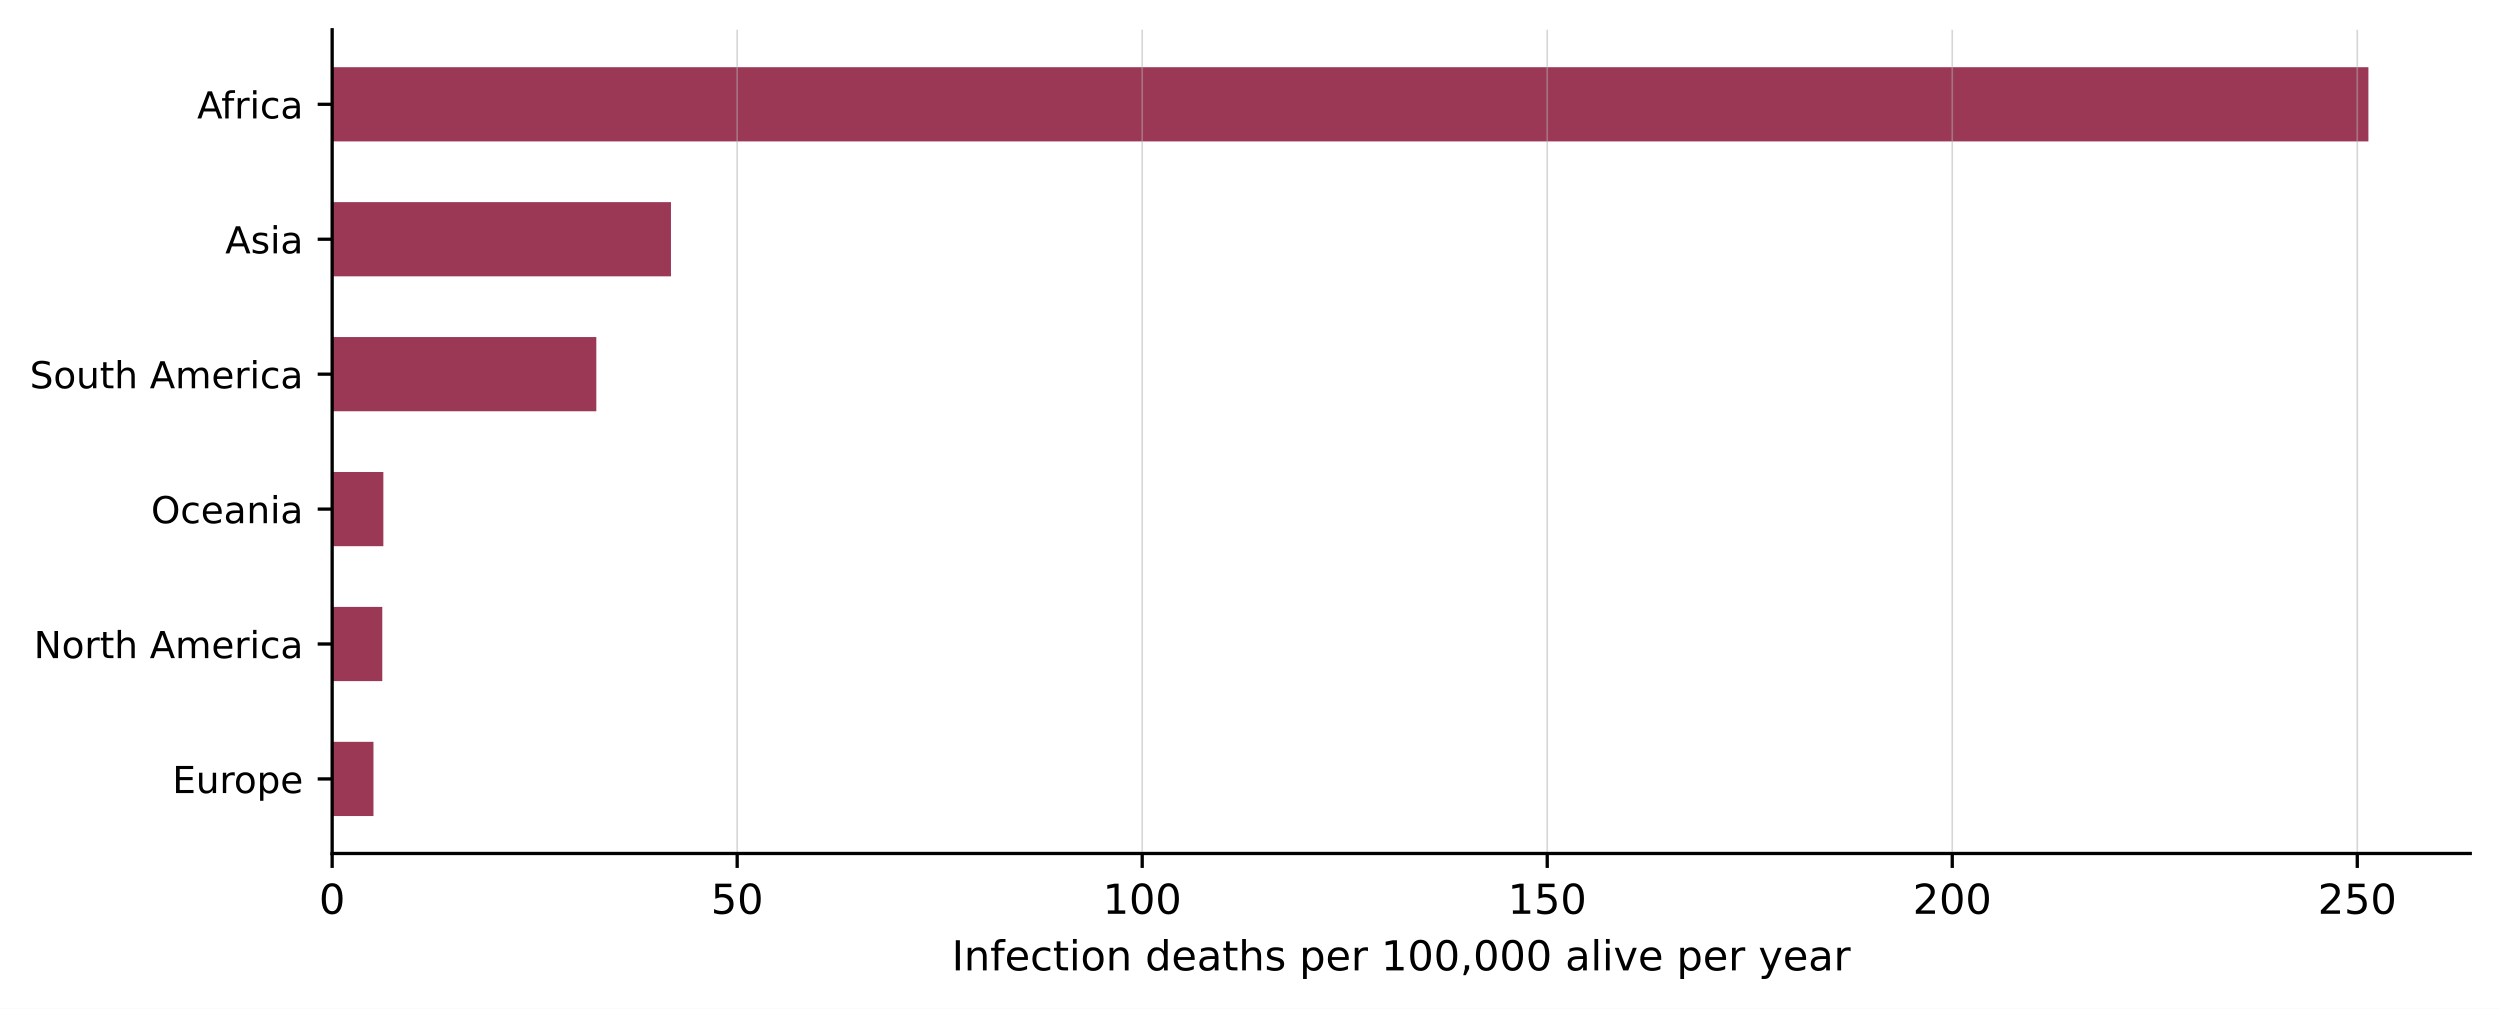
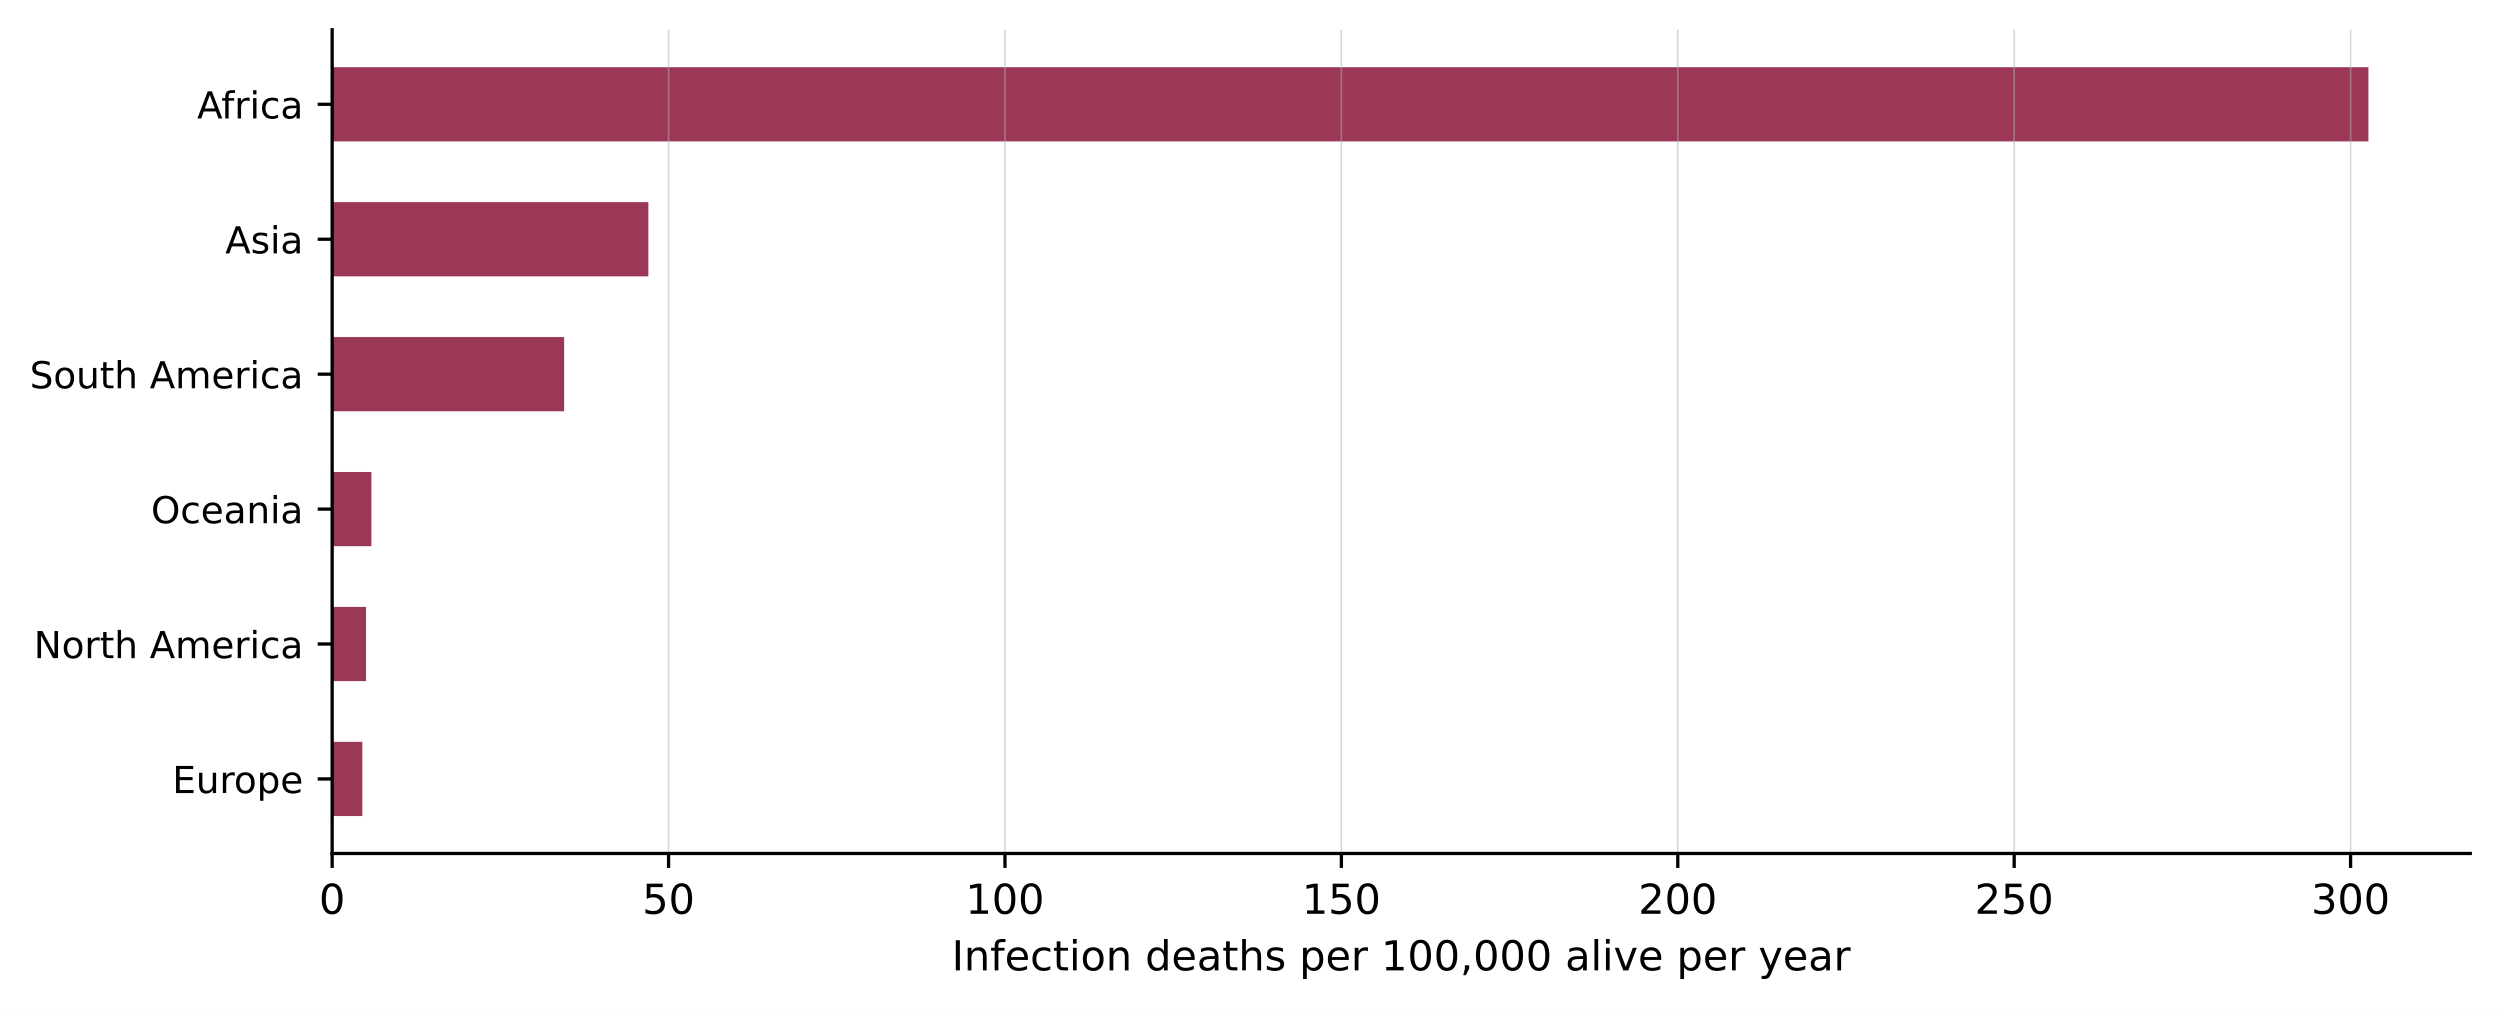
<svg xmlns="http://www.w3.org/2000/svg" xmlns:xlink="http://www.w3.org/1999/xlink" width="604.702pt" height="243.996pt" viewBox="0 0 604.702 243.996" version="1.1">
  <defs>
    <style type="text/css">*{stroke-linejoin: round; stroke-linecap: butt}</style>
  </defs>
  <g id="figure_1">
    <g id="patch_1">
      <path d="M 0 243.996  L 604.702 243.996  L 604.702 0  L 0 0  z " style="fill: #ffffff" />
    </g>
    <g id="axes_1">
      <g id="patch_2">
        <path d="M 80.342 206.44  L 597.502 206.44  L 597.502 7.2  L 80.342 7.2  z " style="fill: #ffffff" />
      </g>
      <g id="patch_3">
-         <path d="M 80.342 197.384  L 90.335 197.384  L 90.335 179.434  L 80.342 179.434  z " clip-path="url(#p1456f33dcb)" style="fill: #8c1d40; opacity: 0.88" />
+         <path d="M 80.342 197.384  L 87.648 197.384  L 87.648 179.434  L 80.342 179.434  z " clip-path="url(#p7587d7e16f)" style="fill: #8c1d40; opacity: 0.88" />
      </g>
      <g id="patch_4">
-         <path d="M 80.342 164.748  L 92.467 164.748  L 92.467 146.799  L 80.342 146.799  z " clip-path="url(#p1456f33dcb)" style="fill: #8c1d40; opacity: 0.88" />
+         <path d="M 80.342 164.748  L 88.531 164.748  L 88.531 146.799  L 80.342 146.799  z " clip-path="url(#p7587d7e16f)" style="fill: #8c1d40; opacity: 0.88" />
      </g>
      <g id="patch_5">
-         <path d="M 80.342 132.113  L 92.724 132.113  L 92.724 114.163  L 80.342 114.163  z " clip-path="url(#p1456f33dcb)" style="fill: #8c1d40; opacity: 0.88" />
+         <path d="M 80.342 132.113  L 89.832 132.113  L 89.832 114.163  L 80.342 114.163  z " clip-path="url(#p7587d7e16f)" style="fill: #8c1d40; opacity: 0.88" />
      </g>
      <g id="patch_6">
-         <path d="M 80.342 99.477  L 144.24 99.477  L 144.24 81.527  L 80.342 81.527  z " clip-path="url(#p1456f33dcb)" style="fill: #8c1d40; opacity: 0.88" />
+         <path d="M 80.342 99.477  L 136.455 99.477  L 136.455 81.527  L 80.342 81.527  z " clip-path="url(#p7587d7e16f)" style="fill: #8c1d40; opacity: 0.88" />
      </g>
      <g id="patch_7">
-         <path d="M 80.342 66.841  L 162.294 66.841  L 162.294 48.892  L 80.342 48.892  z " clip-path="url(#p1456f33dcb)" style="fill: #8c1d40; opacity: 0.88" />
+         <path d="M 80.342 66.841  L 156.822 66.841  L 156.822 48.892  L 80.342 48.892  z " clip-path="url(#p7587d7e16f)" style="fill: #8c1d40; opacity: 0.88" />
      </g>
      <g id="patch_8">
-         <path d="M 80.342 34.206  L 572.875 34.206  L 572.875 16.256  L 80.342 16.256  z " clip-path="url(#p1456f33dcb)" style="fill: #8c1d40; opacity: 0.88" />
+         <path d="M 80.342 34.206  L 572.875 34.206  L 572.875 16.256  L 80.342 16.256  z " clip-path="url(#p7587d7e16f)" style="fill: #8c1d40; opacity: 0.88" />
      </g>
      <g id="matplotlib.axis_1">
        <g id="xtick_1">
          <g id="line2d_1">
-             <path d="M 80.342 206.44  L 80.342 7.2  " clip-path="url(#p1456f33dcb)" style="fill: none; stroke: #b0b0b0; stroke-opacity: 0.5; stroke-width: 0.4; stroke-linecap: square" />
+             <path d="M 80.342 206.44  L 80.342 7.2  " clip-path="url(#p7587d7e16f)" style="fill: none; stroke: #b0b0b0; stroke-opacity: 0.5; stroke-width: 0.4; stroke-linecap: square" />
          </g>
          <g id="line2d_2">
            <defs>
-               <path id="m8369df403c" d="M 0 0  L 0 3.5  " style="stroke: #000000; stroke-width: 0.8" />
+               <path id="m0c32895dcd" d="M 0 0  L 0 3.5  " style="stroke: #000000; stroke-width: 0.8" />
            </defs>
            <g>
-               <use xlink:href="#m8369df403c" x="80.342" y="206.44" style="stroke: #000000; stroke-width: 0.8" />
+               <use xlink:href="#m0c32895dcd" x="80.342" y="206.44" style="stroke: #000000; stroke-width: 0.8" />
            </g>
          </g>
          <g id="text_1">
            <g transform="translate(77.16031 221.0384) scale(0.1 -0.1)">
              <defs>
                <path id="DejaVuSans-30" d="M 2034 4250  Q 1547 4250 1301 3770  Q 1056 3291 1056 2328  Q 1056 1369 1301 889  Q 1547 409 2034 409  Q 2525 409 2770 889  Q 3016 1369 3016 2328  Q 3016 3291 2770 3770  Q 2525 4250 2034 4250  z M 2034 4750  Q 2819 4750 3233 4129  Q 3647 3509 3647 2328  Q 3647 1150 3233 529  Q 2819 -91 2034 -91  Q 1250 -91 836 529  Q 422 1150 422 2328  Q 422 3509 836 4129  Q 1250 4750 2034 4750  z " transform="scale(0.015625)" />
              </defs>
              <use xlink:href="#DejaVuSans-30" />
            </g>
          </g>
        </g>
        <g id="xtick_2">
          <g id="line2d_3">
-             <path d="M 178.309 206.44  L 178.309 7.2  " clip-path="url(#p1456f33dcb)" style="fill: none; stroke: #b0b0b0; stroke-opacity: 0.5; stroke-width: 0.4; stroke-linecap: square" />
+             <path d="M 161.712 206.44  L 161.712 7.2  " clip-path="url(#p7587d7e16f)" style="fill: none; stroke: #b0b0b0; stroke-opacity: 0.5; stroke-width: 0.4; stroke-linecap: square" />
          </g>
          <g id="line2d_4">
            <g>
-               <use xlink:href="#m8369df403c" x="178.309" y="206.44" style="stroke: #000000; stroke-width: 0.8" />
+               <use xlink:href="#m0c32895dcd" x="161.712" y="206.44" style="stroke: #000000; stroke-width: 0.8" />
            </g>
          </g>
          <g id="text_2">
-             <g transform="translate(171.9467 221.0384) scale(0.1 -0.1)">
+             <g transform="translate(155.3491 221.0384) scale(0.1 -0.1)">
              <defs>
                <path id="DejaVuSans-35" d="M 691 4666  L 3169 4666  L 3169 4134  L 1269 4134  L 1269 2991  Q 1406 3038 1543 3061  Q 1681 3084 1819 3084  Q 2600 3084 3056 2656  Q 3513 2228 3513 1497  Q 3513 744 3044 326  Q 2575 -91 1722 -91  Q 1428 -91 1123 -41  Q 819 9 494 109  L 494 744  Q 775 591 1075 516  Q 1375 441 1709 441  Q 2250 441 2565 725  Q 2881 1009 2881 1497  Q 2881 1984 2565 2268  Q 2250 2553 1709 2553  Q 1456 2553 1204 2497  Q 953 2441 691 2322  L 691 4666  z " transform="scale(0.015625)" />
              </defs>
              <use xlink:href="#DejaVuSans-35" />
              <use xlink:href="#DejaVuSans-30" transform="translate(63.62305 0)" />
            </g>
          </g>
        </g>
        <g id="xtick_3">
          <g id="line2d_5">
-             <path d="M 276.277 206.44  L 276.277 7.2  " clip-path="url(#p1456f33dcb)" style="fill: none; stroke: #b0b0b0; stroke-opacity: 0.5; stroke-width: 0.4; stroke-linecap: square" />
+             <path d="M 243.082 206.44  L 243.082 7.2  " clip-path="url(#p7587d7e16f)" style="fill: none; stroke: #b0b0b0; stroke-opacity: 0.5; stroke-width: 0.4; stroke-linecap: square" />
          </g>
          <g id="line2d_6">
            <g>
-               <use xlink:href="#m8369df403c" x="276.277" y="206.44" style="stroke: #000000; stroke-width: 0.8" />
+               <use xlink:href="#m0c32895dcd" x="243.082" y="206.44" style="stroke: #000000; stroke-width: 0.8" />
            </g>
          </g>
          <g id="text_3">
-             <g transform="translate(266.7331 221.0384) scale(0.1 -0.1)">
+             <g transform="translate(233.5379 221.0384) scale(0.1 -0.1)">
              <defs>
                <path id="DejaVuSans-31" d="M 794 531  L 1825 531  L 1825 4091  L 703 3866  L 703 4441  L 1819 4666  L 2450 4666  L 2450 531  L 3481 531  L 3481 0  L 794 0  L 794 531  z " transform="scale(0.015625)" />
              </defs>
              <use xlink:href="#DejaVuSans-31" />
              <use xlink:href="#DejaVuSans-30" transform="translate(63.62305 0)" />
              <use xlink:href="#DejaVuSans-30" transform="translate(127.2461 0)" />
            </g>
          </g>
        </g>
        <g id="xtick_4">
          <g id="line2d_7">
-             <path d="M 374.245 206.44  L 374.245 7.2  " clip-path="url(#p1456f33dcb)" style="fill: none; stroke: #b0b0b0; stroke-opacity: 0.5; stroke-width: 0.4; stroke-linecap: square" />
+             <path d="M 324.452 206.44  L 324.452 7.2  " clip-path="url(#p7587d7e16f)" style="fill: none; stroke: #b0b0b0; stroke-opacity: 0.5; stroke-width: 0.4; stroke-linecap: square" />
          </g>
          <g id="line2d_8">
            <g>
-               <use xlink:href="#m8369df403c" x="374.245" y="206.44" style="stroke: #000000; stroke-width: 0.8" />
+               <use xlink:href="#m0c32895dcd" x="324.452" y="206.44" style="stroke: #000000; stroke-width: 0.8" />
            </g>
          </g>
          <g id="text_4">
-             <g transform="translate(364.7008 221.0384) scale(0.1 -0.1)">
+             <g transform="translate(314.908 221.0384) scale(0.1 -0.1)">
              <use xlink:href="#DejaVuSans-31" />
              <use xlink:href="#DejaVuSans-35" transform="translate(63.62305 0)" />
              <use xlink:href="#DejaVuSans-30" transform="translate(127.2461 0)" />
            </g>
          </g>
        </g>
        <g id="xtick_5">
          <g id="line2d_9">
-             <path d="M 472.212 206.44  L 472.212 7.2  " clip-path="url(#p1456f33dcb)" style="fill: none; stroke: #b0b0b0; stroke-opacity: 0.5; stroke-width: 0.4; stroke-linecap: square" />
+             <path d="M 405.822 206.44  L 405.822 7.2  " clip-path="url(#p7587d7e16f)" style="fill: none; stroke: #b0b0b0; stroke-opacity: 0.5; stroke-width: 0.4; stroke-linecap: square" />
          </g>
          <g id="line2d_10">
            <g>
-               <use xlink:href="#m8369df403c" x="472.212" y="206.44" style="stroke: #000000; stroke-width: 0.8" />
+               <use xlink:href="#m0c32895dcd" x="405.822" y="206.44" style="stroke: #000000; stroke-width: 0.8" />
            </g>
          </g>
          <g id="text_5">
-             <g transform="translate(462.6684 221.0384) scale(0.1 -0.1)">
+             <g transform="translate(396.278 221.0384) scale(0.1 -0.1)">
              <defs>
                <path id="DejaVuSans-32" d="M 1228 531  L 3431 531  L 3431 0  L 469 0  L 469 531  Q 828 903 1448 1529  Q 2069 2156 2228 2338  Q 2531 2678 2651 2914  Q 2772 3150 2772 3378  Q 2772 3750 2511 3984  Q 2250 4219 1831 4219  Q 1534 4219 1204 4116  Q 875 4013 500 3803  L 500 4441  Q 881 4594 1212 4672  Q 1544 4750 1819 4750  Q 2544 4750 2975 4387  Q 3406 4025 3406 3419  Q 3406 3131 3298 2873  Q 3191 2616 2906 2266  Q 2828 2175 2409 1742  Q 1991 1309 1228 531  z " transform="scale(0.015625)" />
              </defs>
              <use xlink:href="#DejaVuSans-32" />
              <use xlink:href="#DejaVuSans-30" transform="translate(63.62305 0)" />
              <use xlink:href="#DejaVuSans-30" transform="translate(127.2461 0)" />
            </g>
          </g>
        </g>
        <g id="xtick_6">
          <g id="line2d_11">
-             <path d="M 570.18 206.44  L 570.18 7.2  " clip-path="url(#p1456f33dcb)" style="fill: none; stroke: #b0b0b0; stroke-opacity: 0.5; stroke-width: 0.4; stroke-linecap: square" />
+             <path d="M 487.192 206.44  L 487.192 7.2  " clip-path="url(#p7587d7e16f)" style="fill: none; stroke: #b0b0b0; stroke-opacity: 0.5; stroke-width: 0.4; stroke-linecap: square" />
          </g>
          <g id="line2d_12">
            <g>
-               <use xlink:href="#m8369df403c" x="570.18" y="206.44" style="stroke: #000000; stroke-width: 0.8" />
+               <use xlink:href="#m0c32895dcd" x="487.192" y="206.44" style="stroke: #000000; stroke-width: 0.8" />
            </g>
          </g>
          <g id="text_6">
-             <g transform="translate(560.6361 221.0384) scale(0.1 -0.1)">
+             <g transform="translate(477.6481 221.0384) scale(0.1 -0.1)">
              <use xlink:href="#DejaVuSans-32" />
              <use xlink:href="#DejaVuSans-35" transform="translate(63.62305 0)" />
              <use xlink:href="#DejaVuSans-30" transform="translate(127.2461 0)" />
            </g>
          </g>
        </g>
-         <g id="text_7">
+         <g id="xtick_7">
+           <g id="line2d_13">
+             <path d="M 568.562 206.44  L 568.562 7.2  " clip-path="url(#p7587d7e16f)" style="fill: none; stroke: #b0b0b0; stroke-opacity: 0.5; stroke-width: 0.4; stroke-linecap: square" />
+           </g>
+           <g id="line2d_14">
+             <g>
+               <use xlink:href="#m0c32895dcd" x="568.562" y="206.44" style="stroke: #000000; stroke-width: 0.8" />
+             </g>
+           </g>
+           <g id="text_7">
+             <g transform="translate(559.0181 221.0384) scale(0.1 -0.1)">
+               <defs>
+                 <path id="DejaVuSans-33" d="M 2597 2516  Q 3050 2419 3304 2112  Q 3559 1806 3559 1356  Q 3559 666 3084 287  Q 2609 -91 1734 -91  Q 1441 -91 1130 -33  Q 819 25 488 141  L 488 750  Q 750 597 1062 519  Q 1375 441 1716 441  Q 2309 441 2620 675  Q 2931 909 2931 1356  Q 2931 1769 2642 2001  Q 2353 2234 1838 2234  L 1294 2234  L 1294 2753  L 1863 2753  Q 2328 2753 2575 2939  Q 2822 3125 2822 3475  Q 2822 3834 2567 4026  Q 2313 4219 1838 4219  Q 1578 4219 1281 4162  Q 984 4106 628 3988  L 628 4550  Q 988 4650 1302 4700  Q 1616 4750 1894 4750  Q 2613 4750 3031 4423  Q 3450 4097 3450 3541  Q 3450 3153 3228 2886  Q 3006 2619 2597 2516  z " transform="scale(0.015625)" />
+               </defs>
+               <use xlink:href="#DejaVuSans-33" />
+               <use xlink:href="#DejaVuSans-30" transform="translate(63.62305 0)" />
+               <use xlink:href="#DejaVuSans-30" transform="translate(127.2461 0)" />
+             </g>
+           </g>
+         </g>
+         <g id="text_8">
          <g transform="translate(230.2091 234.7166) scale(0.1 -0.1)">
            <defs>
              <path id="DejaVuSans-49" d="M 628 4666  L 1259 4666  L 1259 0  L 628 0  L 628 4666  z " transform="scale(0.015625)" />
              <path id="DejaVuSans-6e" d="M 3513 2113  L 3513 0  L 2938 0  L 2938 2094  Q 2938 2591 2744 2837  Q 2550 3084 2163 3084  Q 1697 3084 1428 2787  Q 1159 2491 1159 1978  L 1159 0  L 581 0  L 581 3500  L 1159 3500  L 1159 2956  Q 1366 3272 1645 3428  Q 1925 3584 2291 3584  Q 2894 3584 3203 3211  Q 3513 2838 3513 2113  z " transform="scale(0.015625)" />
              <path id="DejaVuSans-66" d="M 2375 4863  L 2375 4384  L 1825 4384  Q 1516 4384 1395 4259  Q 1275 4134 1275 3809  L 1275 3500  L 2222 3500  L 2222 3053  L 1275 3053  L 1275 0  L 697 0  L 697 3053  L 147 3053  L 147 3500  L 697 3500  L 697 3744  Q 697 4328 969 4595  Q 1241 4863 1831 4863  L 2375 4863  z " transform="scale(0.015625)" />
              <path id="DejaVuSans-65" d="M 3597 1894  L 3597 1613  L 953 1613  Q 991 1019 1311 708  Q 1631 397 2203 397  Q 2534 397 2845 478  Q 3156 559 3463 722  L 3463 178  Q 3153 47 2828 -22  Q 2503 -91 2169 -91  Q 1331 -91 842 396  Q 353 884 353 1716  Q 353 2575 817 3079  Q 1281 3584 2069 3584  Q 2775 3584 3186 3129  Q 3597 2675 3597 1894  z M 3022 2063  Q 3016 2534 2758 2815  Q 2500 3097 2075 3097  Q 1594 3097 1305 2825  Q 1016 2553 972 2059  L 3022 2063  z " transform="scale(0.015625)" />
              <path id="DejaVuSans-63" d="M 3122 3366  L 3122 2828  Q 2878 2963 2633 3030  Q 2388 3097 2138 3097  Q 1578 3097 1268 2742  Q 959 2388 959 1747  Q 959 1106 1268 751  Q 1578 397 2138 397  Q 2388 397 2633 464  Q 2878 531 3122 666  L 3122 134  Q 2881 22 2623 -34  Q 2366 -91 2075 -91  Q 1284 -91 818 406  Q 353 903 353 1747  Q 353 2603 823 3093  Q 1294 3584 2113 3584  Q 2378 3584 2631 3529  Q 2884 3475 3122 3366  z " transform="scale(0.015625)" />
              <path id="DejaVuSans-74" d="M 1172 4494  L 1172 3500  L 2356 3500  L 2356 3053  L 1172 3053  L 1172 1153  Q 1172 725 1289 603  Q 1406 481 1766 481  L 2356 481  L 2356 0  L 1766 0  Q 1100 0 847 248  Q 594 497 594 1153  L 594 3053  L 172 3053  L 172 3500  L 594 3500  L 594 4494  L 1172 4494  z " transform="scale(0.015625)" />
              <path id="DejaVuSans-69" d="M 603 3500  L 1178 3500  L 1178 0  L 603 0  L 603 3500  z M 603 4863  L 1178 4863  L 1178 4134  L 603 4134  L 603 4863  z " transform="scale(0.015625)" />
              <path id="DejaVuSans-6f" d="M 1959 3097  Q 1497 3097 1228 2736  Q 959 2375 959 1747  Q 959 1119 1226 758  Q 1494 397 1959 397  Q 2419 397 2687 759  Q 2956 1122 2956 1747  Q 2956 2369 2687 2733  Q 2419 3097 1959 3097  z M 1959 3584  Q 2709 3584 3137 3096  Q 3566 2609 3566 1747  Q 3566 888 3137 398  Q 2709 -91 1959 -91  Q 1206 -91 779 398  Q 353 888 353 1747  Q 353 2609 779 3096  Q 1206 3584 1959 3584  z " transform="scale(0.015625)" />
              <path id="DejaVuSans-20" transform="scale(0.015625)" />
              <path id="DejaVuSans-64" d="M 2906 2969  L 2906 4863  L 3481 4863  L 3481 0  L 2906 0  L 2906 525  Q 2725 213 2448 61  Q 2172 -91 1784 -91  Q 1150 -91 751 415  Q 353 922 353 1747  Q 353 2572 751 3078  Q 1150 3584 1784 3584  Q 2172 3584 2448 3432  Q 2725 3281 2906 2969  z M 947 1747  Q 947 1113 1208 752  Q 1469 391 1925 391  Q 2381 391 2643 752  Q 2906 1113 2906 1747  Q 2906 2381 2643 2742  Q 2381 3103 1925 3103  Q 1469 3103 1208 2742  Q 947 2381 947 1747  z " transform="scale(0.015625)" />
              <path id="DejaVuSans-61" d="M 2194 1759  Q 1497 1759 1228 1600  Q 959 1441 959 1056  Q 959 750 1161 570  Q 1363 391 1709 391  Q 2188 391 2477 730  Q 2766 1069 2766 1631  L 2766 1759  L 2194 1759  z M 3341 1997  L 3341 0  L 2766 0  L 2766 531  Q 2569 213 2275 61  Q 1981 -91 1556 -91  Q 1019 -91 701 211  Q 384 513 384 1019  Q 384 1609 779 1909  Q 1175 2209 1959 2209  L 2766 2209  L 2766 2266  Q 2766 2663 2505 2880  Q 2244 3097 1772 3097  Q 1472 3097 1187 3025  Q 903 2953 641 2809  L 641 3341  Q 956 3463 1253 3523  Q 1550 3584 1831 3584  Q 2591 3584 2966 3190  Q 3341 2797 3341 1997  z " transform="scale(0.015625)" />
              <path id="DejaVuSans-68" d="M 3513 2113  L 3513 0  L 2938 0  L 2938 2094  Q 2938 2591 2744 2837  Q 2550 3084 2163 3084  Q 1697 3084 1428 2787  Q 1159 2491 1159 1978  L 1159 0  L 581 0  L 581 4863  L 1159 4863  L 1159 2956  Q 1366 3272 1645 3428  Q 1925 3584 2291 3584  Q 2894 3584 3203 3211  Q 3513 2838 3513 2113  z " transform="scale(0.015625)" />
              <path id="DejaVuSans-73" d="M 2834 3397  L 2834 2853  Q 2591 2978 2328 3040  Q 2066 3103 1784 3103  Q 1356 3103 1142 2972  Q 928 2841 928 2578  Q 928 2378 1081 2264  Q 1234 2150 1697 2047  L 1894 2003  Q 2506 1872 2764 1633  Q 3022 1394 3022 966  Q 3022 478 2636 193  Q 2250 -91 1575 -91  Q 1294 -91 989 -36  Q 684 19 347 128  L 347 722  Q 666 556 975 473  Q 1284 391 1588 391  Q 1994 391 2212 530  Q 2431 669 2431 922  Q 2431 1156 2273 1281  Q 2116 1406 1581 1522  L 1381 1569  Q 847 1681 609 1914  Q 372 2147 372 2553  Q 372 3047 722 3315  Q 1072 3584 1716 3584  Q 2034 3584 2315 3537  Q 2597 3491 2834 3397  z " transform="scale(0.015625)" />
              <path id="DejaVuSans-70" d="M 1159 525  L 1159 -1331  L 581 -1331  L 581 3500  L 1159 3500  L 1159 2969  Q 1341 3281 1617 3432  Q 1894 3584 2278 3584  Q 2916 3584 3314 3078  Q 3713 2572 3713 1747  Q 3713 922 3314 415  Q 2916 -91 2278 -91  Q 1894 -91 1617 61  Q 1341 213 1159 525  z M 3116 1747  Q 3116 2381 2855 2742  Q 2594 3103 2138 3103  Q 1681 3103 1420 2742  Q 1159 2381 1159 1747  Q 1159 1113 1420 752  Q 1681 391 2138 391  Q 2594 391 2855 752  Q 3116 1113 3116 1747  z " transform="scale(0.015625)" />
              <path id="DejaVuSans-72" d="M 2631 2963  Q 2534 3019 2420 3045  Q 2306 3072 2169 3072  Q 1681 3072 1420 2755  Q 1159 2438 1159 1844  L 1159 0  L 581 0  L 581 3500  L 1159 3500  L 1159 2956  Q 1341 3275 1631 3429  Q 1922 3584 2338 3584  Q 2397 3584 2469 3576  Q 2541 3569 2628 3553  L 2631 2963  z " transform="scale(0.015625)" />
              <path id="DejaVuSans-2c" d="M 750 794  L 1409 794  L 1409 256  L 897 -744  L 494 -744  L 750 256  L 750 794  z " transform="scale(0.015625)" />
              <path id="DejaVuSans-6c" d="M 603 4863  L 1178 4863  L 1178 0  L 603 0  L 603 4863  z " transform="scale(0.015625)" />
              <path id="DejaVuSans-76" d="M 191 3500  L 800 3500  L 1894 563  L 2988 3500  L 3597 3500  L 2284 0  L 1503 0  L 191 3500  z " transform="scale(0.015625)" />
              <path id="DejaVuSans-79" d="M 2059 -325  Q 1816 -950 1584 -1140  Q 1353 -1331 966 -1331  L 506 -1331  L 506 -850  L 844 -850  Q 1081 -850 1212 -737  Q 1344 -625 1503 -206  L 1606 56  L 191 3500  L 800 3500  L 1894 763  L 2988 3500  L 3597 3500  L 2059 -325  z " transform="scale(0.015625)" />
            </defs>
            <use xlink:href="#DejaVuSans-49" />
            <use xlink:href="#DejaVuSans-6e" transform="translate(29.49219 0)" />
            <use xlink:href="#DejaVuSans-66" transform="translate(92.87109 0)" />
            <use xlink:href="#DejaVuSans-65" transform="translate(128.0762 0)" />
            <use xlink:href="#DejaVuSans-63" transform="translate(189.5996 0)" />
            <use xlink:href="#DejaVuSans-74" transform="translate(244.5801 0)" />
            <use xlink:href="#DejaVuSans-69" transform="translate(283.7891 0)" />
            <use xlink:href="#DejaVuSans-6f" transform="translate(311.5723 0)" />
            <use xlink:href="#DejaVuSans-6e" transform="translate(372.7539 0)" />
            <use xlink:href="#DejaVuSans-20" transform="translate(436.1328 0)" />
            <use xlink:href="#DejaVuSans-64" transform="translate(467.9199 0)" />
            <use xlink:href="#DejaVuSans-65" transform="translate(531.3965 0)" />
            <use xlink:href="#DejaVuSans-61" transform="translate(592.9199 0)" />
            <use xlink:href="#DejaVuSans-74" transform="translate(654.1992 0)" />
            <use xlink:href="#DejaVuSans-68" transform="translate(693.4082 0)" />
            <use xlink:href="#DejaVuSans-73" transform="translate(756.7871 0)" />
            <use xlink:href="#DejaVuSans-20" transform="translate(808.8867 0)" />
            <use xlink:href="#DejaVuSans-70" transform="translate(840.6738 0)" />
            <use xlink:href="#DejaVuSans-65" transform="translate(904.1504 0)" />
            <use xlink:href="#DejaVuSans-72" transform="translate(965.6738 0)" />
            <use xlink:href="#DejaVuSans-20" transform="translate(1006.787 0)" />
            <use xlink:href="#DejaVuSans-31" transform="translate(1038.574 0)" />
            <use xlink:href="#DejaVuSans-30" transform="translate(1102.197 0)" />
            <use xlink:href="#DejaVuSans-30" transform="translate(1165.82 0)" />
            <use xlink:href="#DejaVuSans-2c" transform="translate(1229.443 0)" />
            <use xlink:href="#DejaVuSans-30" transform="translate(1261.23 0)" />
            <use xlink:href="#DejaVuSans-30" transform="translate(1324.854 0)" />
            <use xlink:href="#DejaVuSans-30" transform="translate(1388.477 0)" />
            <use xlink:href="#DejaVuSans-20" transform="translate(1452.1 0)" />
            <use xlink:href="#DejaVuSans-61" transform="translate(1483.887 0)" />
            <use xlink:href="#DejaVuSans-6c" transform="translate(1545.166 0)" />
            <use xlink:href="#DejaVuSans-69" transform="translate(1572.949 0)" />
            <use xlink:href="#DejaVuSans-76" transform="translate(1600.732 0)" />
            <use xlink:href="#DejaVuSans-65" transform="translate(1659.912 0)" />
            <use xlink:href="#DejaVuSans-20" transform="translate(1721.436 0)" />
            <use xlink:href="#DejaVuSans-70" transform="translate(1753.223 0)" />
            <use xlink:href="#DejaVuSans-65" transform="translate(1816.699 0)" />
            <use xlink:href="#DejaVuSans-72" transform="translate(1878.223 0)" />
            <use xlink:href="#DejaVuSans-20" transform="translate(1919.336 0)" />
            <use xlink:href="#DejaVuSans-79" transform="translate(1951.123 0)" />
            <use xlink:href="#DejaVuSans-65" transform="translate(2010.303 0)" />
            <use xlink:href="#DejaVuSans-61" transform="translate(2071.826 0)" />
            <use xlink:href="#DejaVuSans-72" transform="translate(2133.105 0)" />
          </g>
        </g>
      </g>
      <g id="matplotlib.axis_2">
        <g id="ytick_1">
-           <g id="line2d_13">
+           <g id="line2d_15">
            <defs>
-               <path id="me1cfe67f01" d="M 0 0  L -3.5 0  " style="stroke: #000000; stroke-width: 0.8" />
+               <path id="m66afc3dee7" d="M 0 0  L -3.5 0  " style="stroke: #000000; stroke-width: 0.8" />
            </defs>
            <g>
-               <use xlink:href="#me1cfe67f01" x="80.342" y="188.409" style="stroke: #000000; stroke-width: 0.8" />
-             </g>
-           </g>
-           <g id="text_8">
+               <use xlink:href="#m66afc3dee7" x="80.342" y="188.409" style="stroke: #000000; stroke-width: 0.8" />
+             </g>
+           </g>
+           <g id="text_9">
            <g transform="translate(41.69531 191.8282) scale(0.09 -0.09)">
              <defs>
                <path id="DejaVuSans-45" d="M 628 4666  L 3578 4666  L 3578 4134  L 1259 4134  L 1259 2753  L 3481 2753  L 3481 2222  L 1259 2222  L 1259 531  L 3634 531  L 3634 0  L 628 0  L 628 4666  z " transform="scale(0.015625)" />
                <path id="DejaVuSans-75" d="M 544 1381  L 544 3500  L 1119 3500  L 1119 1403  Q 1119 906 1312 657  Q 1506 409 1894 409  Q 2359 409 2629 706  Q 2900 1003 2900 1516  L 2900 3500  L 3475 3500  L 3475 0  L 2900 0  L 2900 538  Q 2691 219 2414 64  Q 2138 -91 1772 -91  Q 1169 -91 856 284  Q 544 659 544 1381  z M 1991 3584  L 1991 3584  z " transform="scale(0.015625)" />
              </defs>
              <use xlink:href="#DejaVuSans-45" />
              <use xlink:href="#DejaVuSans-75" transform="translate(63.18359 0)" />
              <use xlink:href="#DejaVuSans-72" transform="translate(126.5625 0)" />
              <use xlink:href="#DejaVuSans-6f" transform="translate(165.4258 0)" />
              <use xlink:href="#DejaVuSans-70" transform="translate(226.6074 0)" />
              <use xlink:href="#DejaVuSans-65" transform="translate(290.084 0)" />
            </g>
          </g>
        </g>
        <g id="ytick_2">
-           <g id="line2d_14">
-             <g>
-               <use xlink:href="#me1cfe67f01" x="80.342" y="155.773" style="stroke: #000000; stroke-width: 0.8" />
-             </g>
-           </g>
-           <g id="text_9">
+           <g id="line2d_16">
+             <g>
+               <use xlink:href="#m66afc3dee7" x="80.342" y="155.773" style="stroke: #000000; stroke-width: 0.8" />
+             </g>
+           </g>
+           <g id="text_10">
            <g transform="translate(8.184375 159.1926) scale(0.09 -0.09)">
              <defs>
                <path id="DejaVuSans-4e" d="M 628 4666  L 1478 4666  L 3547 763  L 3547 4666  L 4159 4666  L 4159 0  L 3309 0  L 1241 3903  L 1241 0  L 628 0  L 628 4666  z " transform="scale(0.015625)" />
                <path id="DejaVuSans-41" d="M 2188 4044  L 1331 1722  L 3047 1722  L 2188 4044  z M 1831 4666  L 2547 4666  L 4325 0  L 3669 0  L 3244 1197  L 1141 1197  L 716 0  L 50 0  L 1831 4666  z " transform="scale(0.015625)" />
                <path id="DejaVuSans-6d" d="M 3328 2828  Q 3544 3216 3844 3400  Q 4144 3584 4550 3584  Q 5097 3584 5394 3201  Q 5691 2819 5691 2113  L 5691 0  L 5113 0  L 5113 2094  Q 5113 2597 4934 2840  Q 4756 3084 4391 3084  Q 3944 3084 3684 2787  Q 3425 2491 3425 1978  L 3425 0  L 2847 0  L 2847 2094  Q 2847 2600 2669 2842  Q 2491 3084 2119 3084  Q 1678 3084 1418 2786  Q 1159 2488 1159 1978  L 1159 0  L 581 0  L 581 3500  L 1159 3500  L 1159 2956  Q 1356 3278 1631 3431  Q 1906 3584 2284 3584  Q 2666 3584 2933 3390  Q 3200 3197 3328 2828  z " transform="scale(0.015625)" />
              </defs>
              <use xlink:href="#DejaVuSans-4e" />
              <use xlink:href="#DejaVuSans-6f" transform="translate(74.80469 0)" />
              <use xlink:href="#DejaVuSans-72" transform="translate(135.9863 0)" />
              <use xlink:href="#DejaVuSans-74" transform="translate(177.0996 0)" />
              <use xlink:href="#DejaVuSans-68" transform="translate(216.3086 0)" />
              <use xlink:href="#DejaVuSans-20" transform="translate(279.6875 0)" />
              <use xlink:href="#DejaVuSans-41" transform="translate(311.4746 0)" />
              <use xlink:href="#DejaVuSans-6d" transform="translate(379.8828 0)" />
              <use xlink:href="#DejaVuSans-65" transform="translate(477.2949 0)" />
              <use xlink:href="#DejaVuSans-72" transform="translate(538.8184 0)" />
              <use xlink:href="#DejaVuSans-69" transform="translate(579.9316 0)" />
              <use xlink:href="#DejaVuSans-63" transform="translate(607.7148 0)" />
              <use xlink:href="#DejaVuSans-61" transform="translate(662.6953 0)" />
            </g>
          </g>
        </g>
        <g id="ytick_3">
-           <g id="line2d_15">
-             <g>
-               <use xlink:href="#me1cfe67f01" x="80.342" y="123.138" style="stroke: #000000; stroke-width: 0.8" />
-             </g>
-           </g>
-           <g id="text_10">
+           <g id="line2d_17">
+             <g>
+               <use xlink:href="#m66afc3dee7" x="80.342" y="123.138" style="stroke: #000000; stroke-width: 0.8" />
+             </g>
+           </g>
+           <g id="text_11">
            <g transform="translate(36.53578 126.5571) scale(0.09 -0.09)">
              <defs>
                <path id="DejaVuSans-4f" d="M 2522 4238  Q 1834 4238 1429 3725  Q 1025 3213 1025 2328  Q 1025 1447 1429 934  Q 1834 422 2522 422  Q 3209 422 3611 934  Q 4013 1447 4013 2328  Q 4013 3213 3611 3725  Q 3209 4238 2522 4238  z M 2522 4750  Q 3503 4750 4090 4092  Q 4678 3434 4678 2328  Q 4678 1225 4090 567  Q 3503 -91 2522 -91  Q 1538 -91 948 565  Q 359 1222 359 2328  Q 359 3434 948 4092  Q 1538 4750 2522 4750  z " transform="scale(0.015625)" />
              </defs>
              <use xlink:href="#DejaVuSans-4f" />
              <use xlink:href="#DejaVuSans-63" transform="translate(78.71094 0)" />
              <use xlink:href="#DejaVuSans-65" transform="translate(133.6914 0)" />
              <use xlink:href="#DejaVuSans-61" transform="translate(195.2148 0)" />
              <use xlink:href="#DejaVuSans-6e" transform="translate(256.4941 0)" />
              <use xlink:href="#DejaVuSans-69" transform="translate(319.873 0)" />
              <use xlink:href="#DejaVuSans-61" transform="translate(347.6562 0)" />
            </g>
          </g>
        </g>
        <g id="ytick_4">
-           <g id="line2d_16">
-             <g>
-               <use xlink:href="#me1cfe67f01" x="80.342" y="90.502" style="stroke: #000000; stroke-width: 0.8" />
-             </g>
-           </g>
-           <g id="text_11">
+           <g id="line2d_18">
+             <g>
+               <use xlink:href="#m66afc3dee7" x="80.342" y="90.502" style="stroke: #000000; stroke-width: 0.8" />
+             </g>
+           </g>
+           <g id="text_12">
            <g transform="translate(7.2 93.92153) scale(0.09 -0.09)">
              <defs>
                <path id="DejaVuSans-53" d="M 3425 4513  L 3425 3897  Q 3066 4069 2747 4153  Q 2428 4238 2131 4238  Q 1616 4238 1336 4038  Q 1056 3838 1056 3469  Q 1056 3159 1242 3001  Q 1428 2844 1947 2747  L 2328 2669  Q 3034 2534 3370 2195  Q 3706 1856 3706 1288  Q 3706 609 3251 259  Q 2797 -91 1919 -91  Q 1588 -91 1214 -16  Q 841 59 441 206  L 441 856  Q 825 641 1194 531  Q 1563 422 1919 422  Q 2459 422 2753 634  Q 3047 847 3047 1241  Q 3047 1584 2836 1778  Q 2625 1972 2144 2069  L 1759 2144  Q 1053 2284 737 2584  Q 422 2884 422 3419  Q 422 4038 858 4394  Q 1294 4750 2059 4750  Q 2388 4750 2728 4690  Q 3069 4631 3425 4513  z " transform="scale(0.015625)" />
              </defs>
              <use xlink:href="#DejaVuSans-53" />
              <use xlink:href="#DejaVuSans-6f" transform="translate(63.47656 0)" />
              <use xlink:href="#DejaVuSans-75" transform="translate(124.6582 0)" />
              <use xlink:href="#DejaVuSans-74" transform="translate(188.0371 0)" />
              <use xlink:href="#DejaVuSans-68" transform="translate(227.2461 0)" />
              <use xlink:href="#DejaVuSans-20" transform="translate(290.625 0)" />
              <use xlink:href="#DejaVuSans-41" transform="translate(322.4121 0)" />
              <use xlink:href="#DejaVuSans-6d" transform="translate(390.8203 0)" />
              <use xlink:href="#DejaVuSans-65" transform="translate(488.2324 0)" />
              <use xlink:href="#DejaVuSans-72" transform="translate(549.7559 0)" />
              <use xlink:href="#DejaVuSans-69" transform="translate(590.8691 0)" />
              <use xlink:href="#DejaVuSans-63" transform="translate(618.6523 0)" />
              <use xlink:href="#DejaVuSans-61" transform="translate(673.6328 0)" />
            </g>
          </g>
        </g>
        <g id="ytick_5">
-           <g id="line2d_17">
-             <g>
-               <use xlink:href="#me1cfe67f01" x="80.342" y="57.867" style="stroke: #000000; stroke-width: 0.8" />
-             </g>
-           </g>
-           <g id="text_12">
+           <g id="line2d_19">
+             <g>
+               <use xlink:href="#m66afc3dee7" x="80.342" y="57.867" style="stroke: #000000; stroke-width: 0.8" />
+             </g>
+           </g>
+           <g id="text_13">
            <g transform="translate(54.48094 61.28598) scale(0.09 -0.09)">
              <use xlink:href="#DejaVuSans-41" />
              <use xlink:href="#DejaVuSans-73" transform="translate(68.4082 0)" />
              <use xlink:href="#DejaVuSans-69" transform="translate(120.5078 0)" />
              <use xlink:href="#DejaVuSans-61" transform="translate(148.291 0)" />
            </g>
          </g>
        </g>
        <g id="ytick_6">
-           <g id="line2d_18">
-             <g>
-               <use xlink:href="#me1cfe67f01" x="80.342" y="25.231" style="stroke: #000000; stroke-width: 0.8" />
-             </g>
-           </g>
-           <g id="text_13">
+           <g id="line2d_20">
+             <g>
+               <use xlink:href="#m66afc3dee7" x="80.342" y="25.231" style="stroke: #000000; stroke-width: 0.8" />
+             </g>
+           </g>
+           <g id="text_14">
            <g transform="translate(47.67891 28.65044) scale(0.09 -0.09)">
              <use xlink:href="#DejaVuSans-41" />
              <use xlink:href="#DejaVuSans-66" transform="translate(64.7832 0)" />
              <use xlink:href="#DejaVuSans-72" transform="translate(99.98828 0)" />
              <use xlink:href="#DejaVuSans-69" transform="translate(141.1016 0)" />
              <use xlink:href="#DejaVuSans-63" transform="translate(168.8848 0)" />
              <use xlink:href="#DejaVuSans-61" transform="translate(223.8652 0)" />
            </g>
          </g>
        </g>
      </g>
      <g id="patch_9">
        <path d="M 80.342 206.44  L 80.342 7.2  " style="fill: none; stroke: #000000; stroke-width: 0.8; stroke-linejoin: miter; stroke-linecap: square" />
      </g>
      <g id="patch_10">
        <path d="M 80.342 206.44  L 597.502 206.44  " style="fill: none; stroke: #000000; stroke-width: 0.8; stroke-linejoin: miter; stroke-linecap: square" />
      </g>
    </g>
  </g>
  <defs>
-     <clipPath id="p1456f33dcb">
+     <clipPath id="p7587d7e16f">
      <rect x="80.342" y="7.2" width="517.16" height="199.24" />
    </clipPath>
  </defs>
</svg>
